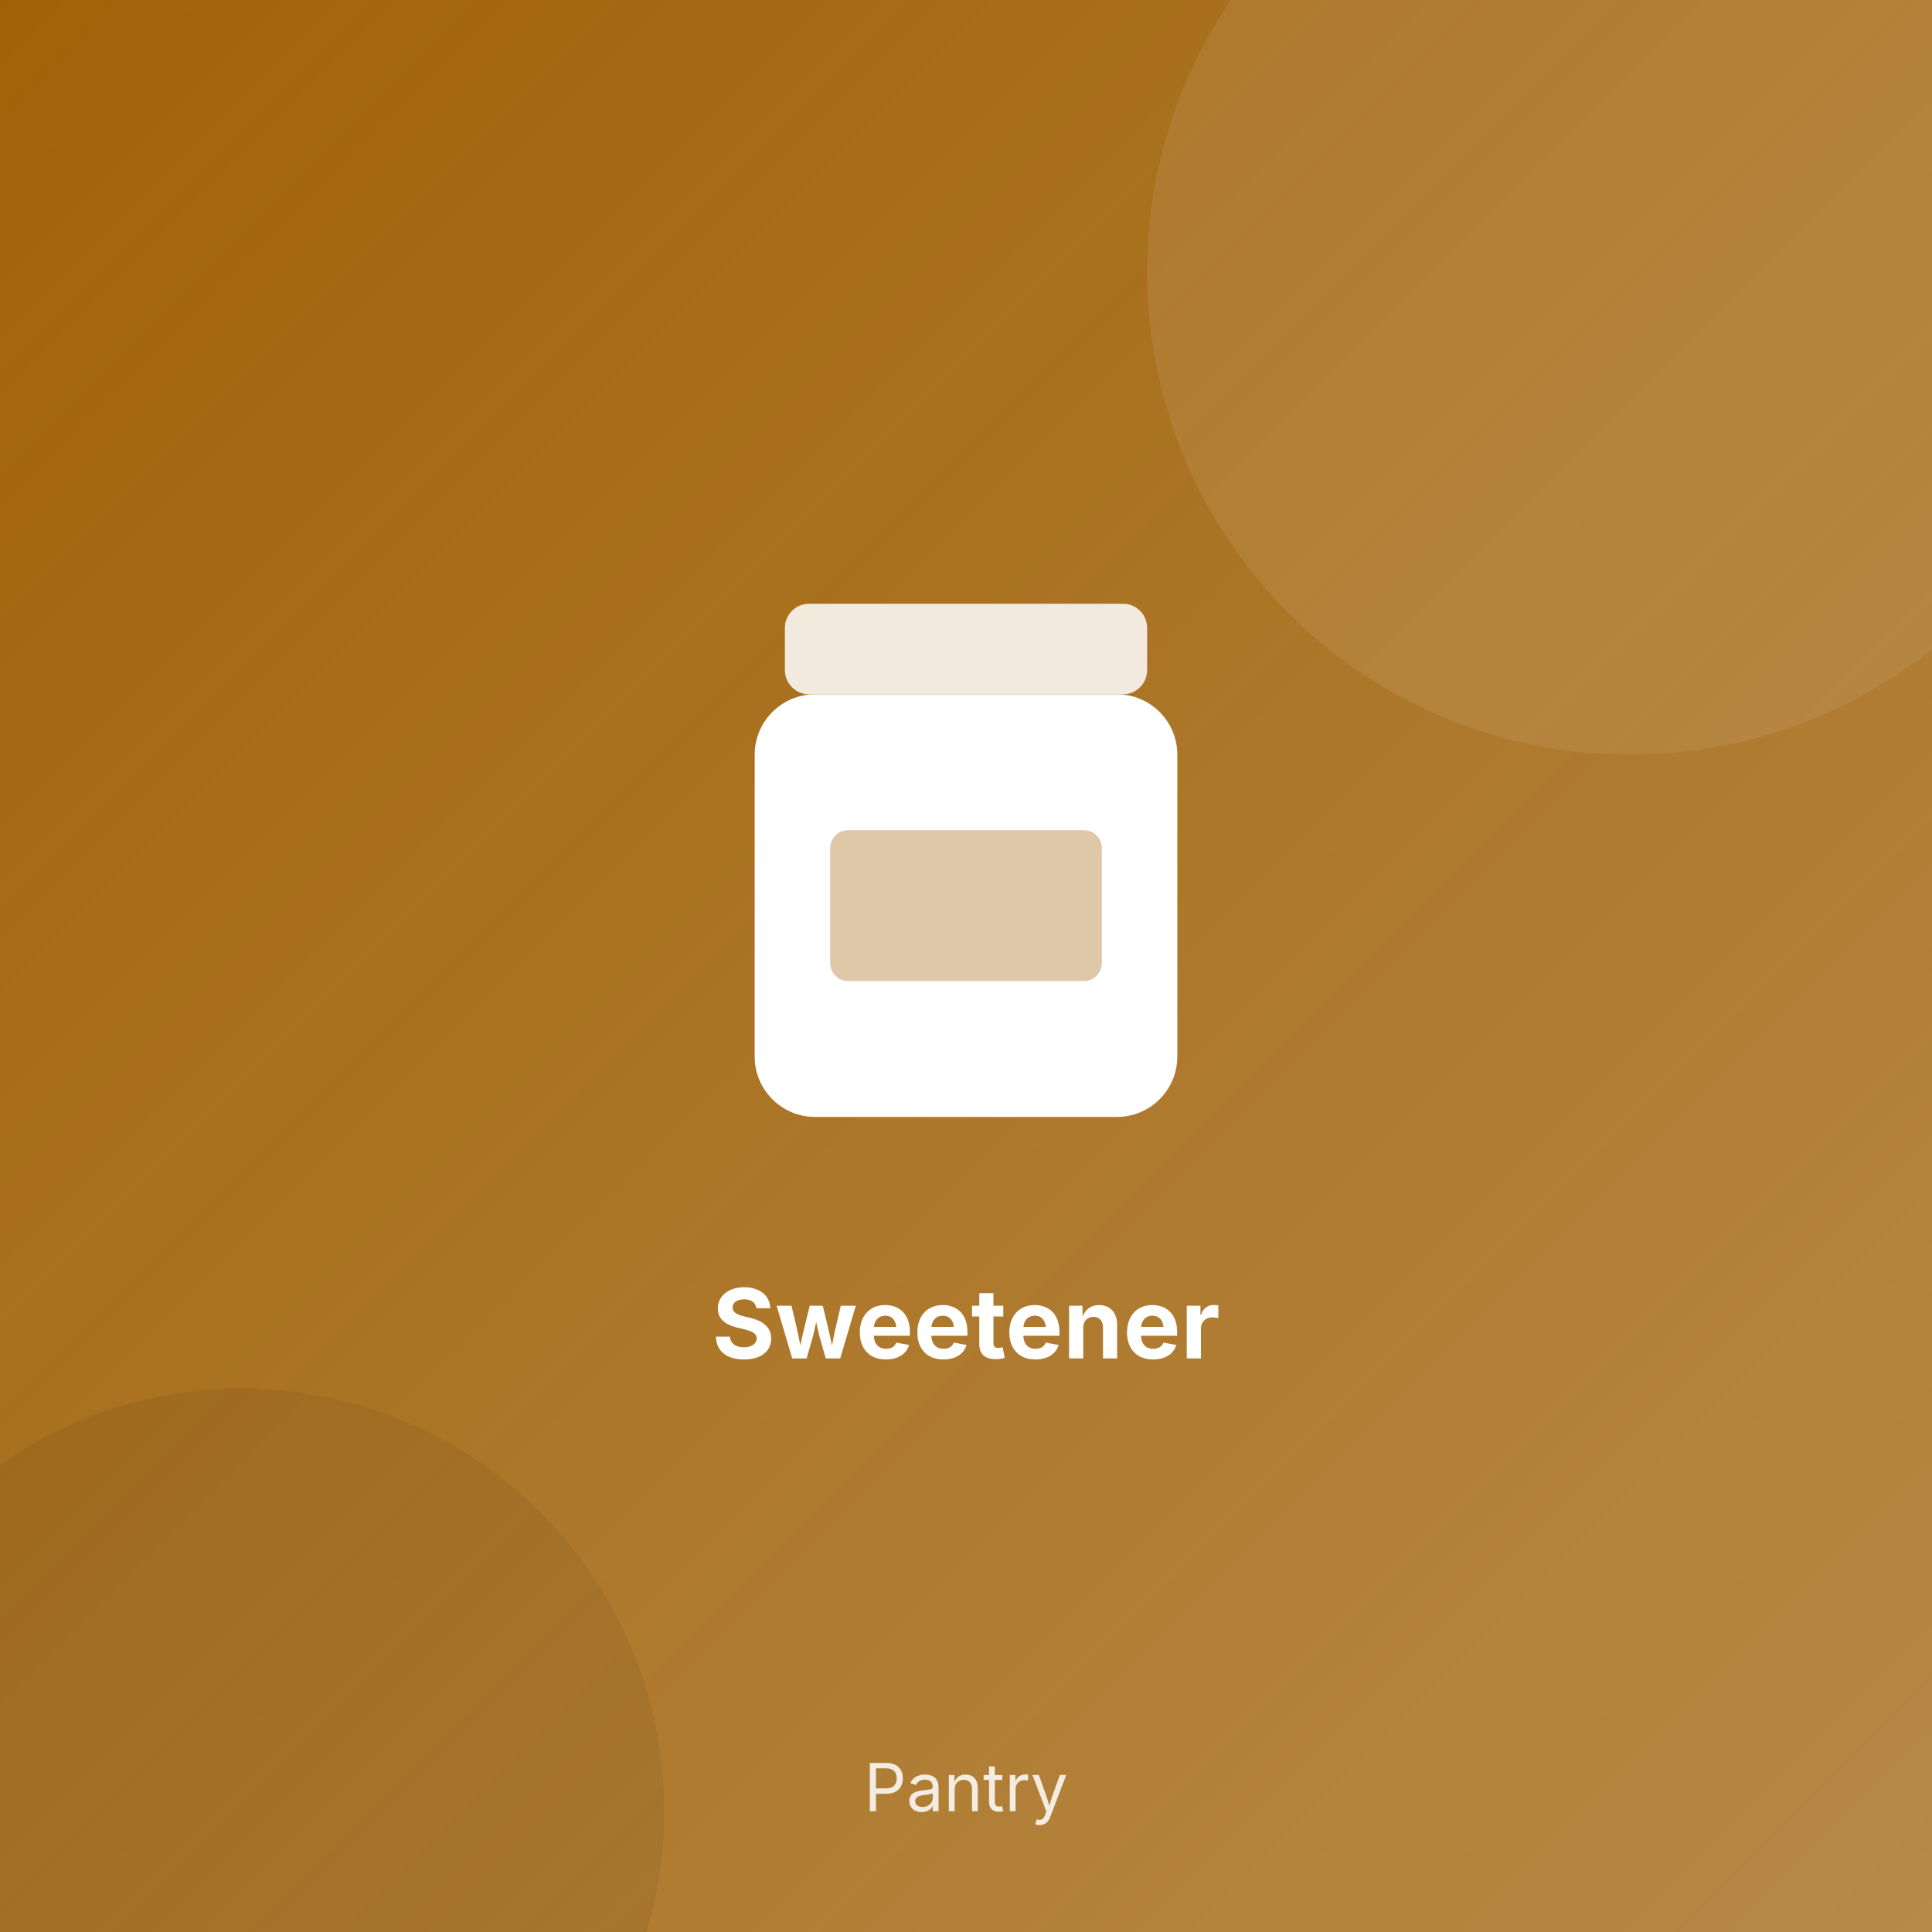
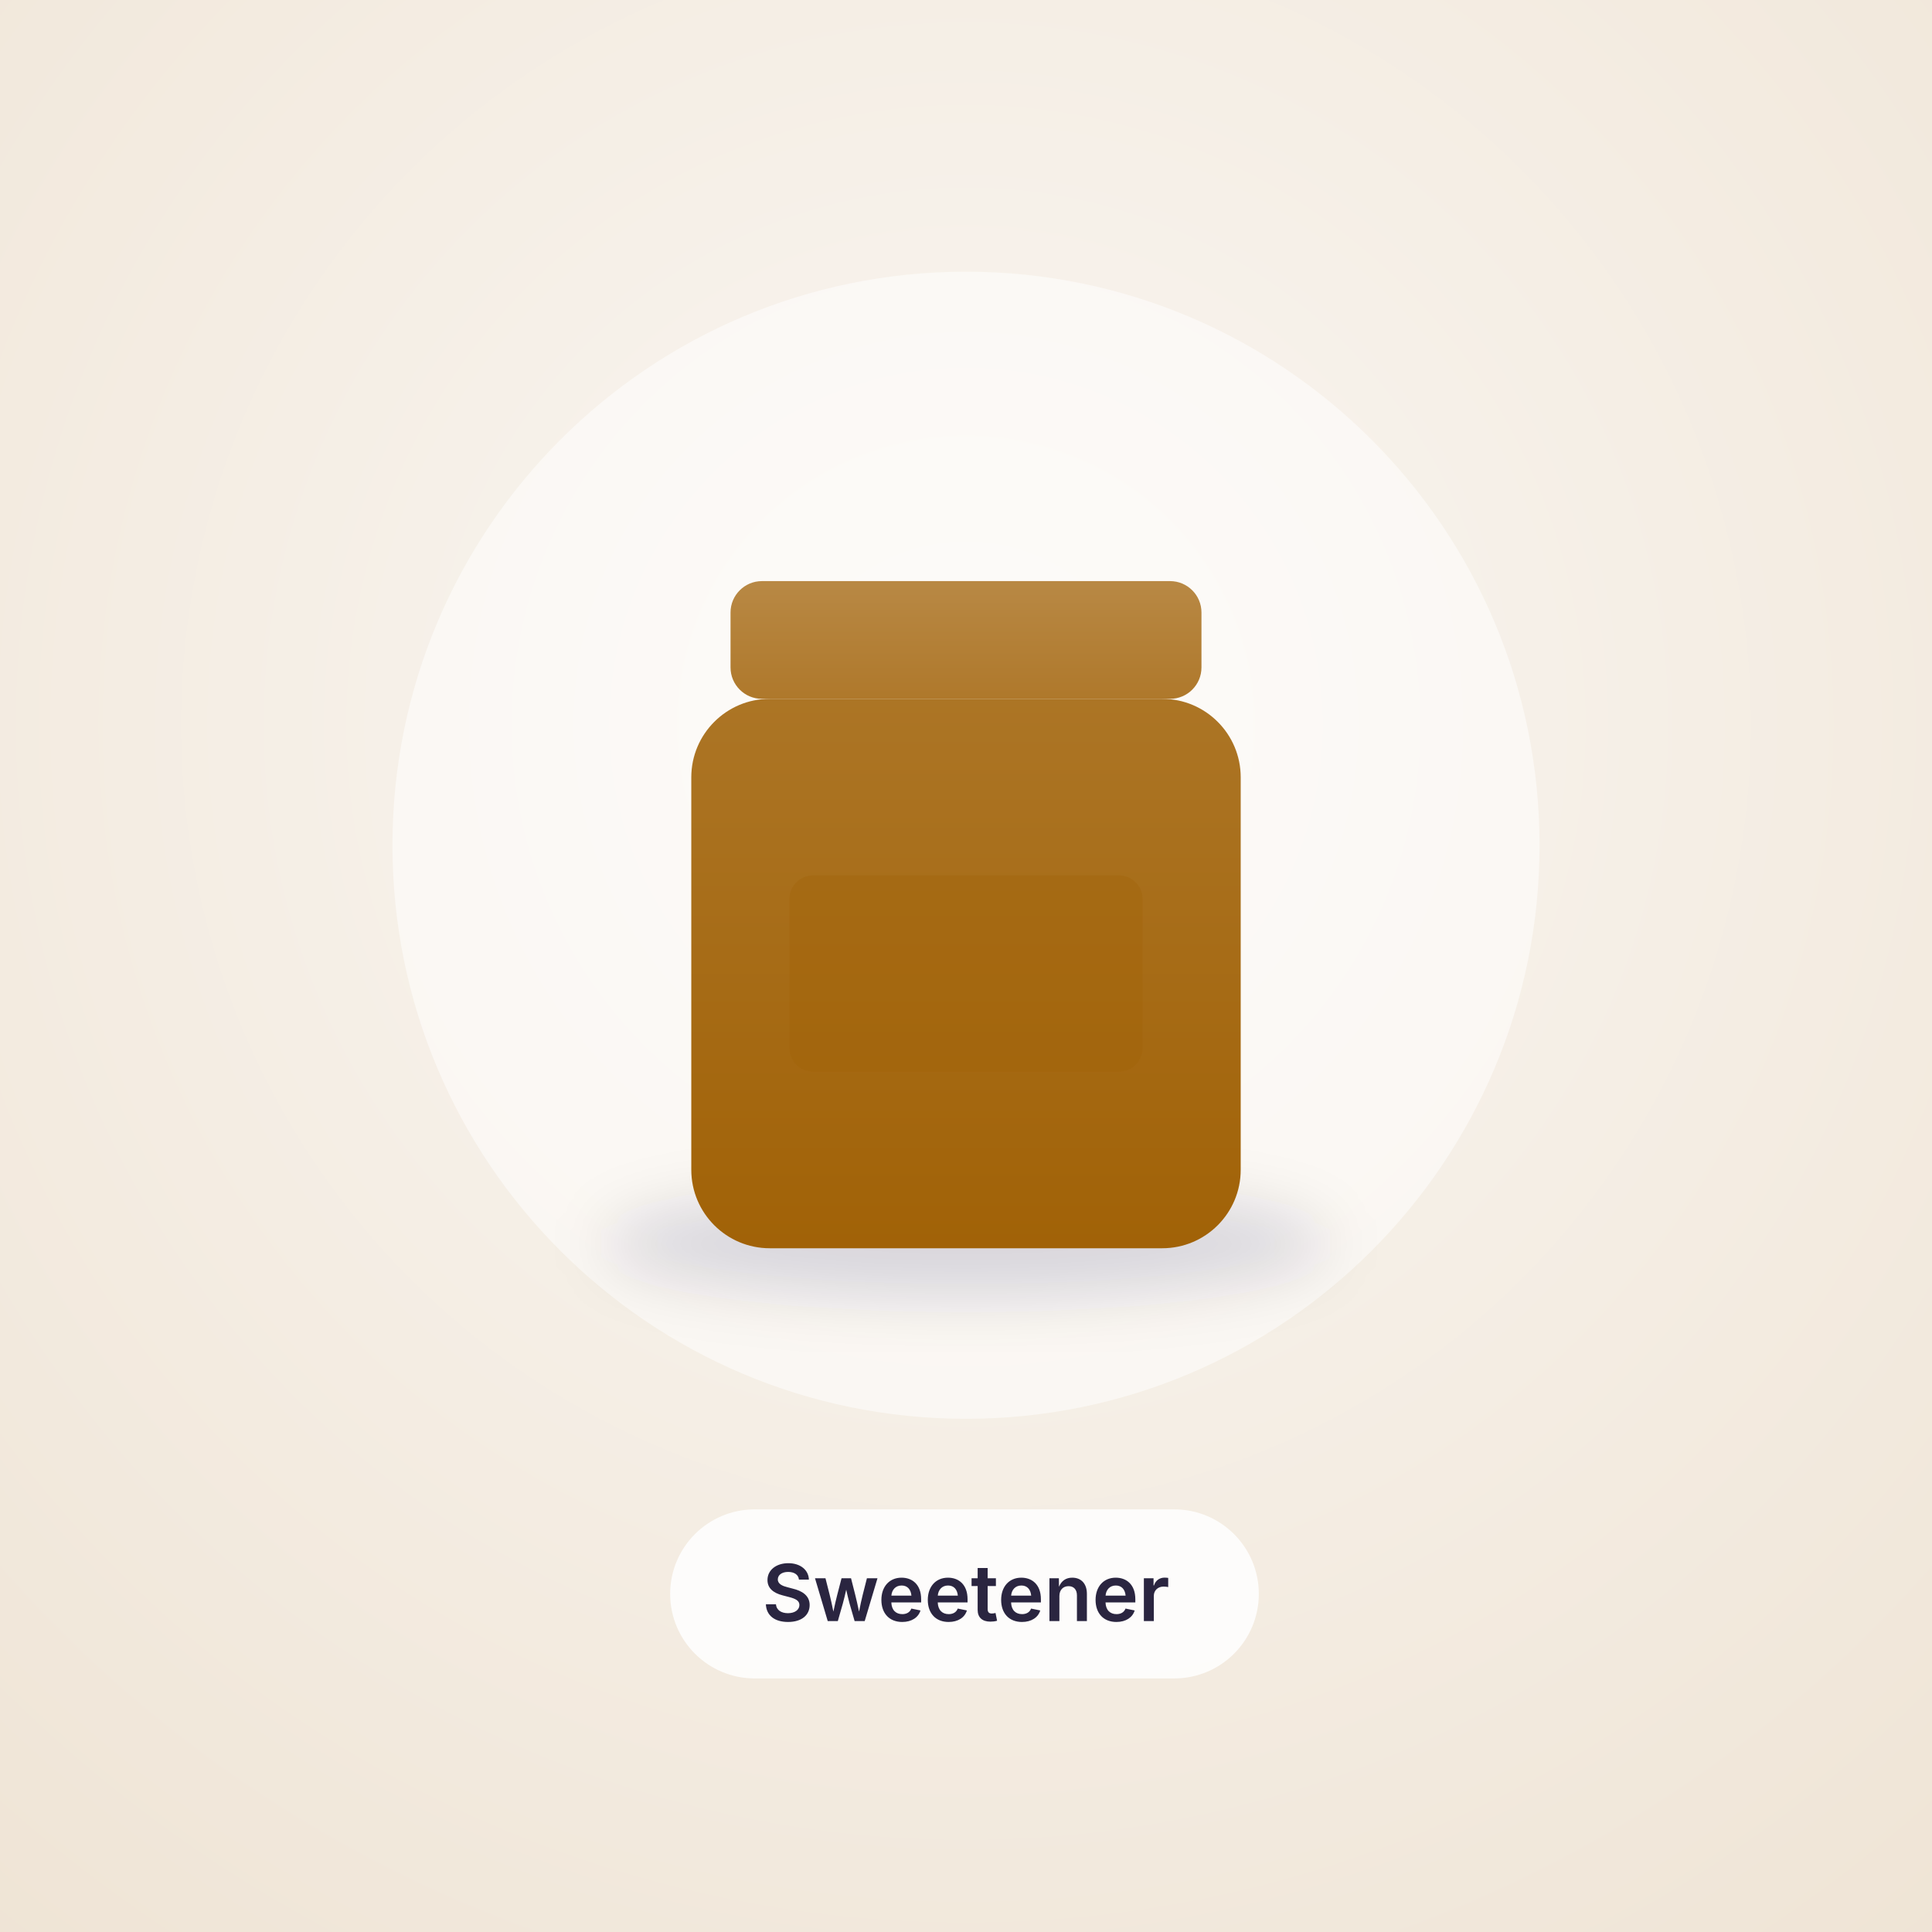
- <svg xmlns="http://www.w3.org/2000/svg" viewBox="0 0 640 640" role="img" aria-label="Sweetener illustration">
+ <svg xmlns="http://www.w3.org/2000/svg" viewBox="0 0 640 640" width="640" height="640" role="img" aria-label="Sweetener">
  <defs>
-     <linearGradient id="g" x1="0" y1="0" x2="1" y2="1">
-       <stop offset="0" stop-color="#a16207" />
-       <stop offset="1" stop-color="#a16207" stop-opacity=".72" />
+     <radialGradient id="t-sweetener-bg" cx="320" cy="240" r="520" gradientUnits="userSpaceOnUse">
+       <stop offset="0" stop-color="#faf7f3" />
+       <stop offset="1" stop-color="#efe4d5" />
+     </radialGradient>
+     <linearGradient id="t-sweetener-ink" x1="0" y1="0" x2="0" y2="1">
+       <stop offset="0" stop-color="#ac7525" />
+       <stop offset="1" stop-color="#a16207" />
    </linearGradient>
+     <filter id="t-sweetener-blur" x="-50%" y="-50%" width="200%" height="200%">
+       <feGaussianBlur stdDeviation="10" />
+     </filter>
  </defs>
-   <rect width="640" height="640" fill="url(#g)" />
-   <circle cx="540" cy="90" r="160" fill="#fff" fill-opacity=".08" />
-   <circle cx="80" cy="600" r="140" fill="#000" fill-opacity=".06" />
-   <rect x="260" y="200" width="120" height="30" rx="8" fill="#fff" fill-opacity=".85" />
-   <rect x="250" y="230" width="140" height="140" rx="20" fill="#fff" />
-   <rect x="275" y="275" width="90" height="50" rx="6" fill="#a16207" fill-opacity=".35" />
-   <text y="450" text-anchor="middle" font-family="system-ui, -apple-system, Segoe UI, sans-serif" font-size="32" font-weight="700" fill="#fff">
-     <tspan x="320" dy="0">Sweetener</tspan>
-   </text>
-   <text x="320" y="600" text-anchor="middle" font-family="system-ui, -apple-system, Segoe UI, sans-serif" font-size="22" fill="#fff" fill-opacity=".85">Pantry</text>
+   <rect width="640" height="640" fill="url(#t-sweetener-bg)" />
+   <circle cx="320" cy="280" r="190" fill="#fff" fill-opacity=".5" />
+   <ellipse cx="320" cy="412" rx="120" ry="18" fill="#1e1b4b" fill-opacity=".14" filter="url(#t-sweetener-blur)" />
+   <g transform="translate(320 290) scale(1.3) translate(-320 -275)">
+     <rect x="260" y="200" width="120" height="30" rx="8" fill="url(#t-sweetener-ink)" fill-opacity=".85" />
+     <rect x="250" y="230" width="140" height="140" rx="20" fill="url(#t-sweetener-ink)" />
+     <rect x="275" y="275" width="90" height="50" rx="6" fill="#a16207" fill-opacity=".35" />
+   </g>
+   <rect x="222" y="500" width="195" height="56" rx="28" fill="#fff" fill-opacity=".85" />
+   <text x="320" y="537" text-anchor="middle" font-family="system-ui, -apple-system, Segoe UI, sans-serif" font-size="26" font-weight="600" fill="#2a2540">Sweetener</text>
</svg>
